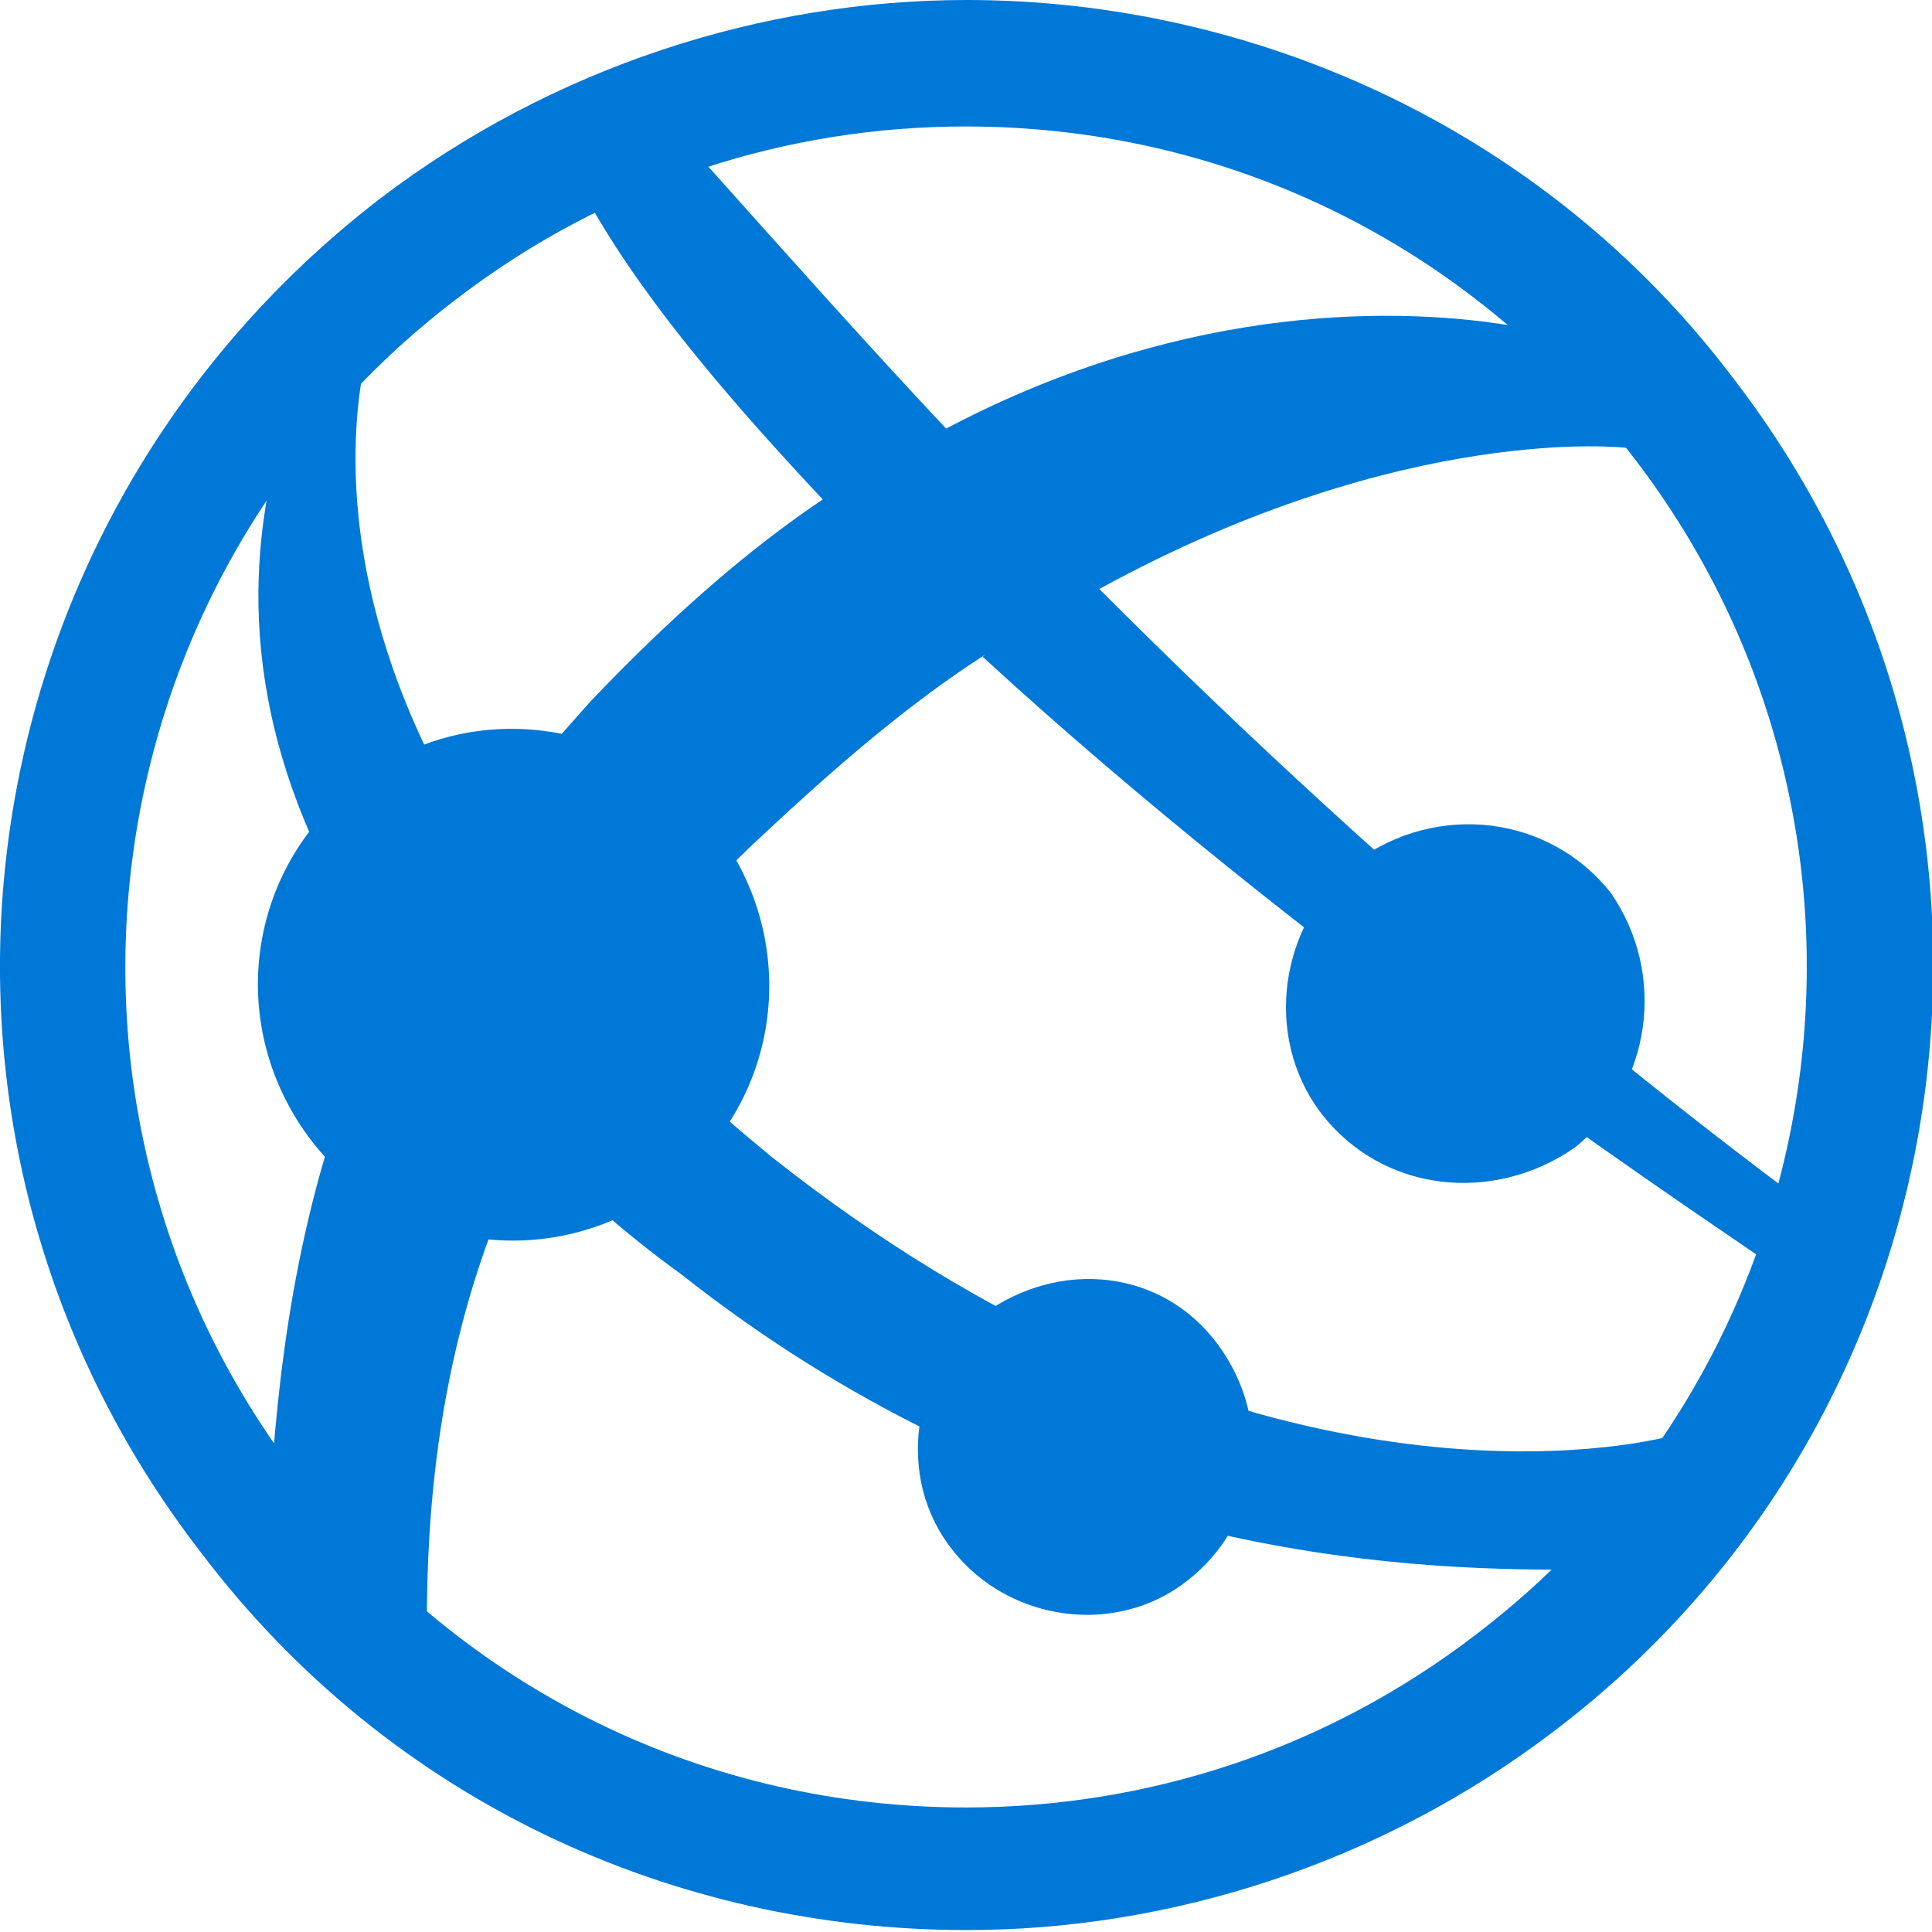
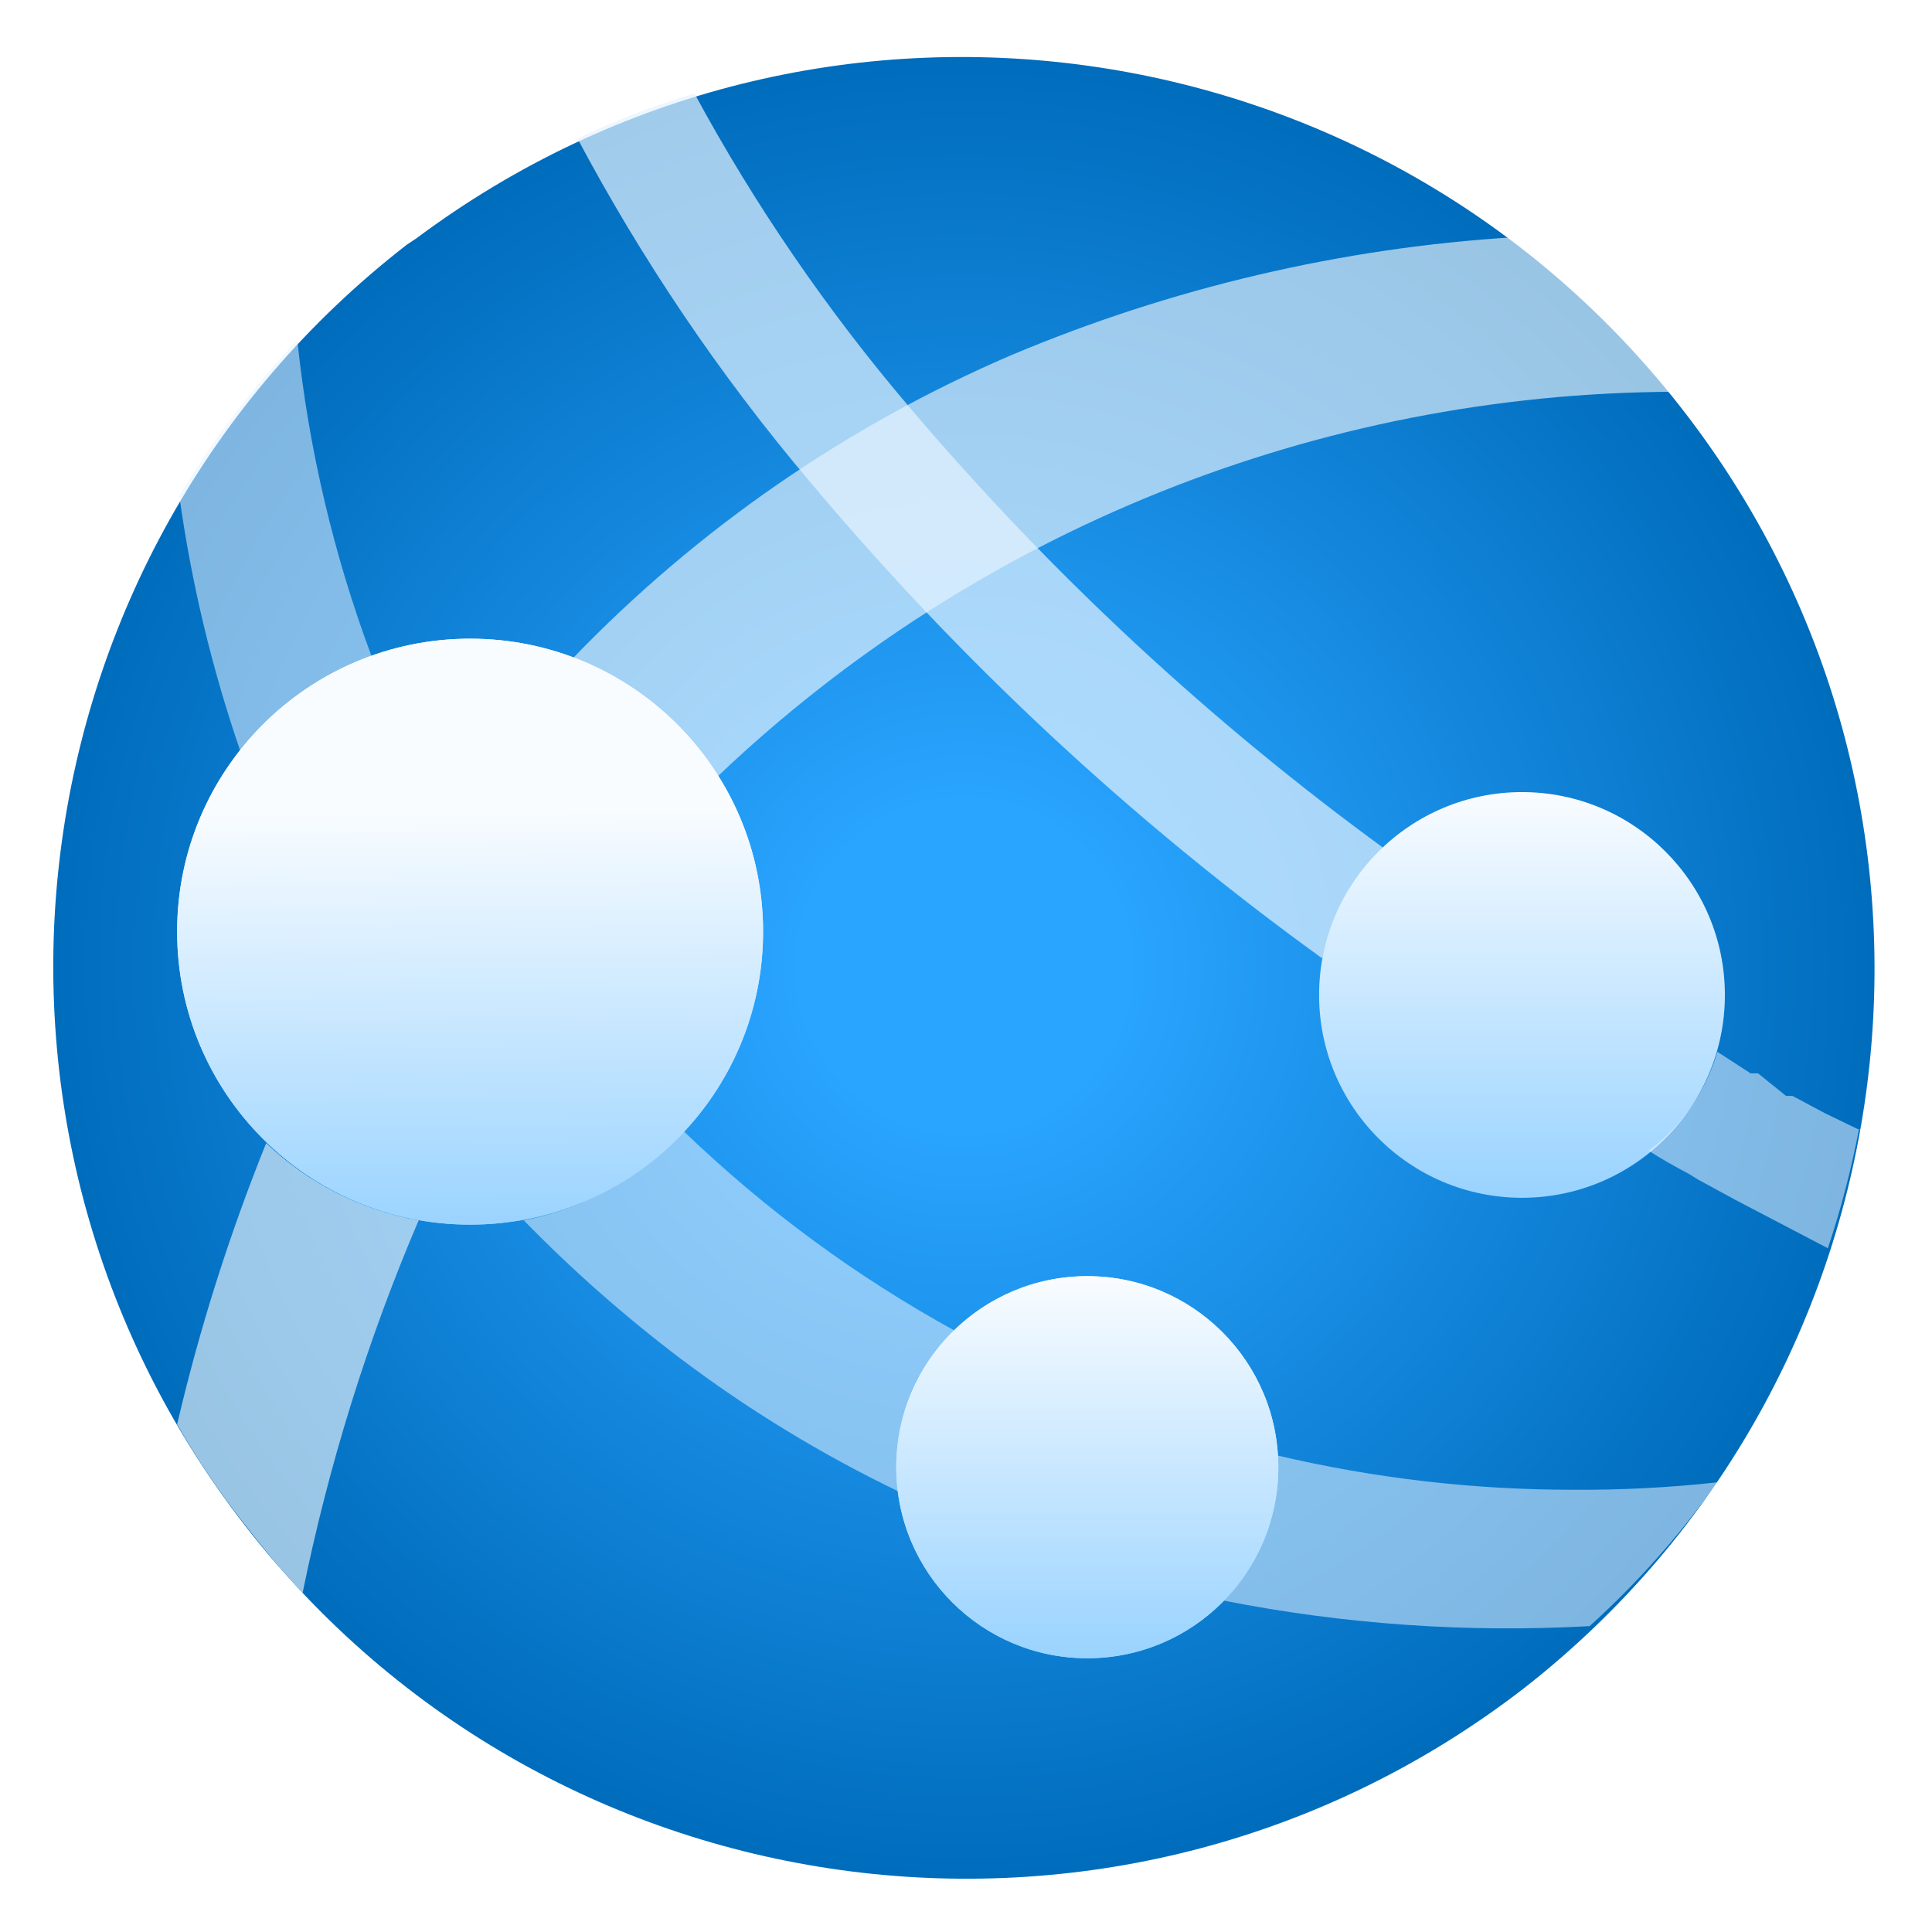
- <svg xmlns="http://www.w3.org/2000/svg" width="70pt" height="70pt" viewBox="0 0 70 70" version="1.1">
+ <svg xmlns="http://www.w3.org/2000/svg" xmlns:xlink="http://www.w3.org/1999/xlink" width="70pt" height="70pt" viewBox="0 0 70 70" version="1.1">
+   <defs>
+     <radialGradient id="radial0" gradientUnits="userSpaceOnUse" cx="13428.81" cy="3518.86" fx="13428.81" fy="3518.86" r="56.67" gradientTransform="matrix(0.583333,0,0,0.583333,-7798.506,-2017.672)">
+       <stop offset="0.18" style="stop-color:rgb(41,164,255);stop-opacity:1;" />
+       <stop offset="1" style="stop-color:rgb(0,108,188);stop-opacity:1;" />
+     </radialGradient>
+     <filter id="alpha" filterUnits="objectBoundingBox" x="0%" y="0%" width="100%" height="100%">
+       <feColorMatrix type="matrix" in="SourceGraphic" values="0 0 0 0 1 0 0 0 0 1 0 0 0 0 1 0 0 0 1 0" />
+     </filter>
+     <mask id="mask0">
+       <g filter="url(#alpha)">
+         <rect x="0" y="0" width="70" height="70" style="fill:rgb(0,0,0);fill-opacity:0.6;stroke:none;" />
+       </g>
+     </mask>
+     <clipPath id="clip1">
+       <rect x="0" y="0" width="70" height="70" />
+     </clipPath>
+     <g id="surface5" clip-path="url(#clip1)">
+       <path style=" stroke:none;fill-rule:nonzero;fill:rgb(255,255,255);fill-opacity:1;" d="M 26.016 28.117 C 35.367 19.223 47.762 14.242 60.668 14.195 C 58.973 12.098 57.027 10.219 54.871 8.594 C 48.594 8.98 42.43 10.43 36.633 12.871 C 30.668 15.434 25.273 19.164 20.766 23.84 C 22.934 24.66 24.773 26.16 26.016 28.117 Z M 26.016 28.117 " />
+     </g>
+     <mask id="mask1">
+       <g filter="url(#alpha)">
+         <rect x="0" y="0" width="70" height="70" style="fill:rgb(0,0,0);fill-opacity:0.6;stroke:none;" />
+       </g>
+     </mask>
+     <clipPath id="clip2">
+       <rect x="0" y="0" width="70" height="70" />
+     </clipPath>
+     <g id="surface8" clip-path="url(#clip2)">
+       <path style=" stroke:none;fill-rule:nonzero;fill:rgb(255,255,255);fill-opacity:1;" d="M 9.645 41.418 C 8.309 44.727 7.23 48.133 6.418 51.605 C 7.133 52.855 7.941 54.051 8.828 55.184 C 9.527 56.078 10.188 56.895 10.965 57.711 C 11.906 53.082 13.312 48.562 15.168 44.215 C 13.09 43.848 11.172 42.871 9.645 41.418 Z M 9.645 41.418 " />
+     </g>
+     <mask id="mask2">
+       <g filter="url(#alpha)">
+         <rect x="0" y="0" width="70" height="70" style="fill:rgb(0,0,0);fill-opacity:0.549;stroke:none;" />
+       </g>
+     </mask>
+     <clipPath id="clip3">
+       <rect x="0" y="0" width="70" height="70" />
+     </clipPath>
+     <g id="surface11" clip-path="url(#clip3)">
+       <path style=" stroke:none;fill-rule:nonzero;fill:rgb(229,243,255);fill-opacity:1;" d="M 13.457 23.762 C 12.082 20.078 11.18 16.238 10.773 12.328 C 9.141 14.043 7.707 15.934 6.496 17.965 C 6.934 21.117 7.676 24.215 8.711 27.223 C 9.93 25.641 11.574 24.438 13.457 23.762 Z M 13.457 23.762 " />
+     </g>
+     <linearGradient id="linear0" gradientUnits="userSpaceOnUse" x1="4.4" y1="11.48" x2="4.37" y2="7.53" gradientTransform="matrix(3.888889,0,0,3.888889,0,0)">
+       <stop offset="0" style="stop-color:rgb(153,211,255);stop-opacity:1;" />
+       <stop offset="1" style="stop-color:rgb(249,252,255);stop-opacity:1;" />
+     </linearGradient>
+     <mask id="mask3">
+       <g filter="url(#alpha)">
+         <rect x="0" y="0" width="70" height="70" style="fill:rgb(0,0,0);fill-opacity:0.549;stroke:none;" />
+       </g>
+     </mask>
+     <clipPath id="clip4">
+       <rect x="0" y="0" width="70" height="70" />
+     </clipPath>
+     <g id="surface14" clip-path="url(#clip4)">
+       <path style=" stroke:none;fill-rule:nonzero;fill:rgb(229,243,255);fill-opacity:1;" d="M 32.512 53.16 C 32.516 51.297 33.273 49.516 34.609 48.223 C 31.027 46.258 27.719 43.824 24.773 40.988 C 23.234 42.652 21.203 43.785 18.977 44.215 C 20.73 46.012 22.617 47.676 24.617 49.195 C 27.105 51.074 29.777 52.703 32.59 54.055 C 32.543 53.758 32.52 53.461 32.512 53.16 Z M 32.512 53.16 " />
+     </g>
+     <mask id="mask4">
+       <g filter="url(#alpha)">
+         <rect x="0" y="0" width="70" height="70" style="fill:rgb(0,0,0);fill-opacity:0.549;stroke:none;" />
+       </g>
+     </mask>
+     <clipPath id="clip5">
+       <rect x="0" y="0" width="70" height="70" />
+     </clipPath>
+     <g id="surface17" clip-path="url(#clip5)">
+       <path style=" stroke:none;fill-rule:nonzero;fill:rgb(229,243,255);fill-opacity:1;" d="M 57.012 53.977 C 53.398 53.98 49.797 53.562 46.277 52.734 C 46.297 52.875 46.297 53.02 46.277 53.16 C 46.281 54.969 45.57 56.703 44.293 57.984 C 48.672 58.852 53.141 59.164 57.594 58.918 C 59.324 57.355 60.875 55.605 62.223 53.707 C 60.492 53.898 58.754 53.988 57.012 53.977 Z M 57.012 53.977 " />
+     </g>
+     <linearGradient id="linear1" gradientUnits="userSpaceOnUse" x1="10.13" y1="15.45" x2="10.13" y2="11.9" gradientTransform="matrix(3.888889,0,0,3.888889,0,0)">
+       <stop offset="0" style="stop-color:rgb(153,211,255);stop-opacity:1;" />
+       <stop offset="1" style="stop-color:rgb(249,252,255);stop-opacity:1;" />
+     </linearGradient>
+     <mask id="mask5">
+       <g filter="url(#alpha)">
+         <rect x="0" y="0" width="70" height="70" style="fill:rgb(0,0,0);fill-opacity:0.702;stroke:none;" />
+       </g>
+     </mask>
+     <clipPath id="clip6">
+       <rect x="0" y="0" width="70" height="70" />
+     </clipPath>
+     <g id="surface20" clip-path="url(#clip6)">
+       <path style=" stroke:none;fill-rule:nonzero;fill:rgb(229,243,255);fill-opacity:1;" d="M 47.91 34.727 C 48.254 33.207 49.086 31.84 50.285 30.84 C 43.879 26.184 38.059 20.777 32.938 14.738 C 29.957 11.234 27.348 7.43 25.16 3.383 C 23.707 3.82 22.293 4.363 20.922 5.016 C 23.266 9.422 26.066 13.57 29.285 17.383 C 34.75 23.914 41.008 29.738 47.91 34.727 Z M 47.91 34.727 " />
+     </g>
+     <linearGradient id="linear2" gradientUnits="userSpaceOnUse" x1="14.18" y1="11.15" x2="14.18" y2="7.38" gradientTransform="matrix(3.888889,0,0,3.888889,0,0)">
+       <stop offset="0" style="stop-color:rgb(153,211,255);stop-opacity:1;" />
+       <stop offset="1" style="stop-color:rgb(249,252,255);stop-opacity:1;" />
+     </linearGradient>
+     <mask id="mask6">
+       <g filter="url(#alpha)">
+         <rect x="0" y="0" width="70" height="70" style="fill:rgb(0,0,0);fill-opacity:0.549;stroke:none;" />
+       </g>
+     </mask>
+     <clipPath id="clip7">
+       <rect x="0" y="0" width="70" height="70" />
+     </clipPath>
+     <g id="surface23" clip-path="url(#clip7)">
+       <path style=" stroke:none;fill-rule:nonzero;fill:rgb(229,243,255);fill-opacity:1;" d="M 67.473 40.988 L 66.109 40.328 L 64.945 39.707 L 64.711 39.707 L 63.699 38.891 L 63.43 38.891 L 62.223 38.109 C 61.805 39.543 60.93 40.801 59.734 41.688 C 60.199 42 60.707 42.273 61.211 42.543 L 61.523 42.738 L 62.883 43.477 L 66.227 45.227 C 66.699 43.816 67.074 42.375 67.355 40.91 Z M 67.473 40.988 " />
+     </g>
+     <linearGradient id="linear3" gradientUnits="userSpaceOnUse" x1="4.4" y1="11.48" x2="4.37" y2="7.53" gradientTransform="matrix(3.888889,0,0,3.888889,0,0)">
+       <stop offset="0" style="stop-color:rgb(153,211,255);stop-opacity:1;" />
+       <stop offset="1" style="stop-color:rgb(249,252,255);stop-opacity:1;" />
+     </linearGradient>
+     <linearGradient id="linear4" gradientUnits="userSpaceOnUse" x1="10.13" y1="15.45" x2="10.13" y2="11.9" gradientTransform="matrix(3.888889,0,0,3.888889,0,0)">
+       <stop offset="0" style="stop-color:rgb(153,211,255);stop-opacity:1;" />
+       <stop offset="1" style="stop-color:rgb(249,252,255);stop-opacity:1;" />
+     </linearGradient>
+   </defs>
  <g id="surface1">
-     <path style=" stroke:none;fill-rule:nonzero;fill:rgb(0%,47.059%,84.314%);fill-opacity:1;" d="M 53.508 59.199 C 47.965 63.461 41.461 65.488 34.996 65.488 C 25.758 65.488 16.875 61.402 10.762 53.441 C 0.598 40.117 3.156 21.07 16.484 10.875 C 22.027 6.609 28.527 4.582 34.996 4.582 C 44.234 4.582 53.117 8.672 59.23 16.629 C 69.426 29.953 66.832 49.035 53.508 59.199 Z M 62.781 13.68 C 55.926 4.621 45.371 0 35.031 0 C 27.641 0 20.035 2.418 13.746 7.215 C -1.605 19.047 -4.59 40.898 7.281 56.25 C 14.137 65.309 24.477 69.93 35.031 69.93 C 42.422 69.93 50.027 67.512 56.316 62.715 C 71.664 51.062 74.613 29.031 62.781 13.68 Z M 62.781 13.68 " />
-     <path style=" stroke:none;fill-rule:nonzero;fill:rgb(0%,47.059%,84.314%);fill-opacity:1;" d="M 19.16 41.516 C 17.137 39.488 15.465 37.641 14.152 35.793 C 11.203 41.727 10.277 47.84 9.887 52.812 C 10.242 53.168 10.242 53.559 10.457 53.914 C 11.949 55.762 13.797 57.609 15.465 58.926 C 15.465 54.84 15.82 48.16 19.16 41.516 Z M 19.16 41.516 " />
-     <path style=" stroke:none;fill-rule:nonzero;fill:rgb(0%,47.059%,84.314%);fill-opacity:1;" d="M 29.93 18.016 C 27.156 19.863 24.387 22.277 21.402 25.406 C 19.91 27.074 18.453 28.746 17.316 30.418 C 18.594 32.441 20.086 34.504 22.113 36.527 C 23.605 34.504 25.453 32.266 27.656 30.238 C 30.426 27.645 33.02 25.441 35.613 23.773 C 33.801 21.926 31.777 19.863 29.93 18.016 Z M 29.93 18.016 " />
-     <path style=" stroke:none;fill-rule:nonzero;fill:rgb(0%,47.059%,84.314%);fill-opacity:1;" d="M 58.941 16.227 C 57.664 14.559 56.348 13.102 54.68 11.785 C 50.059 11.039 42.418 11.18 34.105 15.621 C 35.953 17.648 37.977 19.711 39.824 21.344 C 50.91 15.266 58.941 16.227 58.941 16.227 Z M 58.941 16.227 " />
-     <path style=" stroke:none;fill-rule:nonzero;fill:rgb(0%,47.059%,84.314%);fill-opacity:1;" d="M 14.281 35.539 C 15.203 33.871 16.129 32.199 17.23 30.352 C 12.434 22.746 12.609 16.457 13.145 13.508 C 12.043 14.789 10.727 16.102 9.801 17.383 C 8.914 21.684 8.914 27.973 14.281 35.539 Z M 14.281 35.539 " />
-     <path style=" stroke:none;fill-rule:nonzero;fill:rgb(0%,47.059%,84.314%);fill-opacity:1;" d="M 27.949 41.91 C 25.711 40.062 23.863 38.391 22.23 36.723 C 21.129 38.391 20.203 39.887 19.281 41.52 C 20.773 43.012 22.621 44.684 24.645 46.141 C 37.047 55.945 49.449 56.871 56.484 56.871 C 56.84 56.871 59.078 53.922 60.355 52.074 C 57.16 52.82 43.832 54.488 27.949 41.91 Z M 27.949 41.91 " />
-     <path style=" stroke:none;fill-rule:nonzero;fill:rgb(0%,47.059%,84.314%);fill-opacity:1;" d="M 14.238 35.578 C 15.516 37.426 17.188 39.453 19.246 41.301 C 19.992 39.629 20.918 38.137 22.195 36.504 C 20.172 34.477 18.68 32.418 17.398 30.391 C 16.121 32.238 15.16 33.91 14.238 35.578 Z M 14.238 35.578 " />
-     <path style=" stroke:none;fill-rule:nonzero;fill:rgb(0%,47.059%,84.314%);fill-opacity:1;" d="M 35.605 23.797 C 47.082 34.348 60.406 43.234 63.922 45.648 C 64.277 44.727 64.492 43.98 64.668 43.055 C 60.973 40.285 51.344 32.891 39.691 21.203 C 38.555 21.949 37.062 22.445 35.605 23.797 Z M 35.605 23.797 " />
-     <path style=" stroke:none;fill-rule:nonzero;fill:rgb(0%,47.059%,84.314%);fill-opacity:1;" d="M 34.293 15.543 C 31.52 12.594 28.57 9.289 25.586 5.949 C 24.309 6.305 22.816 6.871 21.5 7.617 C 23.527 11.137 26.688 14.762 29.816 18.102 C 31.52 17.176 32.836 16.289 34.293 15.543 Z M 34.293 15.543 " />
-     <path style=" stroke:none;fill-rule:nonzero;fill:rgb(0%,47.059%,84.314%);fill-opacity:1;" d="M 34.285 15.531 C 32.793 16.277 31.09 16.988 29.809 18.09 C 31.656 19.938 33.578 21.93 35.602 23.777 C 37.094 22.852 38.336 22.105 39.828 21.359 C 37.98 19.547 36.312 17.594 34.285 15.531 Z M 34.285 15.531 " />
-     <path style=" stroke:none;fill-rule:nonzero;fill:rgb(0%,47.059%,84.314%);fill-opacity:1;" d="M 49.109 31.23 C 46.34 33.469 45.77 37.52 47.832 40.289 C 50.07 43.238 54.121 43.629 57.07 41.57 C 59.84 39.332 60.41 35.281 58.348 32.332 C 56.145 29.559 52.094 29.027 49.109 31.23 Z M 49.109 31.23 " />
-     <path style=" stroke:none;fill-rule:nonzero;fill:rgb(0%,47.059%,84.314%);fill-opacity:1;" d="M 35.609 47.629 C 33.016 49.656 32.445 53.562 34.508 56.156 C 36.531 58.75 40.441 59.32 43.035 57.258 C 45.629 55.234 46.199 51.539 44.137 48.73 C 42.113 45.961 38.379 45.605 35.609 47.629 Z M 35.609 47.629 " />
-     <path style=" stroke:none;fill-rule:nonzero;fill:rgb(0%,47.059%,84.314%);fill-opacity:1;" d="M 12.957 28.367 C 8.871 31.527 8.16 37.25 11.289 41.336 C 14.449 45.422 20.172 46.133 24.258 43.008 C 28.344 39.879 29.055 34.121 25.93 30.035 C 22.766 25.949 16.832 25.203 12.957 28.367 Z M 12.957 28.367 " />
+     <path style=" stroke:none;fill-rule:nonzero;fill:url(#radial0);" d="M 55.262 61.133 C 40.828 72.324 20.055 69.695 8.867 55.262 C -2.324 40.828 0.305 20.055 14.738 8.867 L 15.09 8.633 C 29.594 -2.195 50.113 0.66 61.113 15.035 C 72.113 29.41 69.504 49.961 55.262 61.133 " />
+     <use xlink:href="#surface5" mask="url(#mask0)" />
+     <use xlink:href="#surface8" mask="url(#mask1)" />
+     <use xlink:href="#surface11" mask="url(#mask2)" />
+     <path style=" stroke:none;fill-rule:nonzero;fill:url(#linear0);" d="M 27.648 33.754 C 27.648 39.617 22.898 44.371 17.035 44.371 C 11.168 44.371 6.418 39.617 6.418 33.754 C 6.418 27.891 11.168 23.141 17.035 23.141 C 22.898 23.141 27.648 27.891 27.648 33.754 Z M 27.648 33.754 " />
+     <use xlink:href="#surface14" mask="url(#mask3)" />
+     <use xlink:href="#surface17" mask="url(#mask4)" />
+     <path style=" stroke:none;fill-rule:nonzero;fill:url(#linear1);" d="M 46.316 53.16 C 46.316 56.984 43.219 60.082 39.395 60.082 C 35.57 60.082 32.473 56.984 32.473 53.16 C 32.473 49.34 35.57 46.238 39.395 46.238 C 43.219 46.238 46.316 49.34 46.316 53.16 Z M 46.316 53.16 " />
+     <use xlink:href="#surface20" mask="url(#mask5)" />
+     <path style=" stroke:none;fill-rule:nonzero;fill:url(#linear2);" d="M 62.496 36.051 C 62.496 40.109 59.203 43.398 55.145 43.398 C 51.086 43.398 47.793 40.109 47.793 36.051 C 47.793 31.992 51.086 28.699 55.145 28.699 C 59.203 28.699 62.496 31.992 62.496 36.051 Z M 62.496 36.051 " />
+     <use xlink:href="#surface23" mask="url(#mask6)" />
+     <path style=" stroke:none;fill-rule:nonzero;fill:url(#linear3);" d="M 27.648 33.754 C 27.648 39.617 22.898 44.371 17.035 44.371 C 11.168 44.371 6.418 39.617 6.418 33.754 C 6.418 27.891 11.168 23.141 17.035 23.141 C 22.898 23.141 27.648 27.891 27.648 33.754 Z M 27.648 33.754 " />
+     <path style=" stroke:none;fill-rule:nonzero;fill:url(#linear4);" d="M 46.316 53.16 C 46.316 56.984 43.219 60.082 39.395 60.082 C 35.57 60.082 32.473 56.984 32.473 53.16 C 32.473 49.34 35.57 46.238 39.395 46.238 C 43.219 46.238 46.316 49.34 46.316 53.16 Z M 46.316 53.16 " />
  </g>
</svg>
